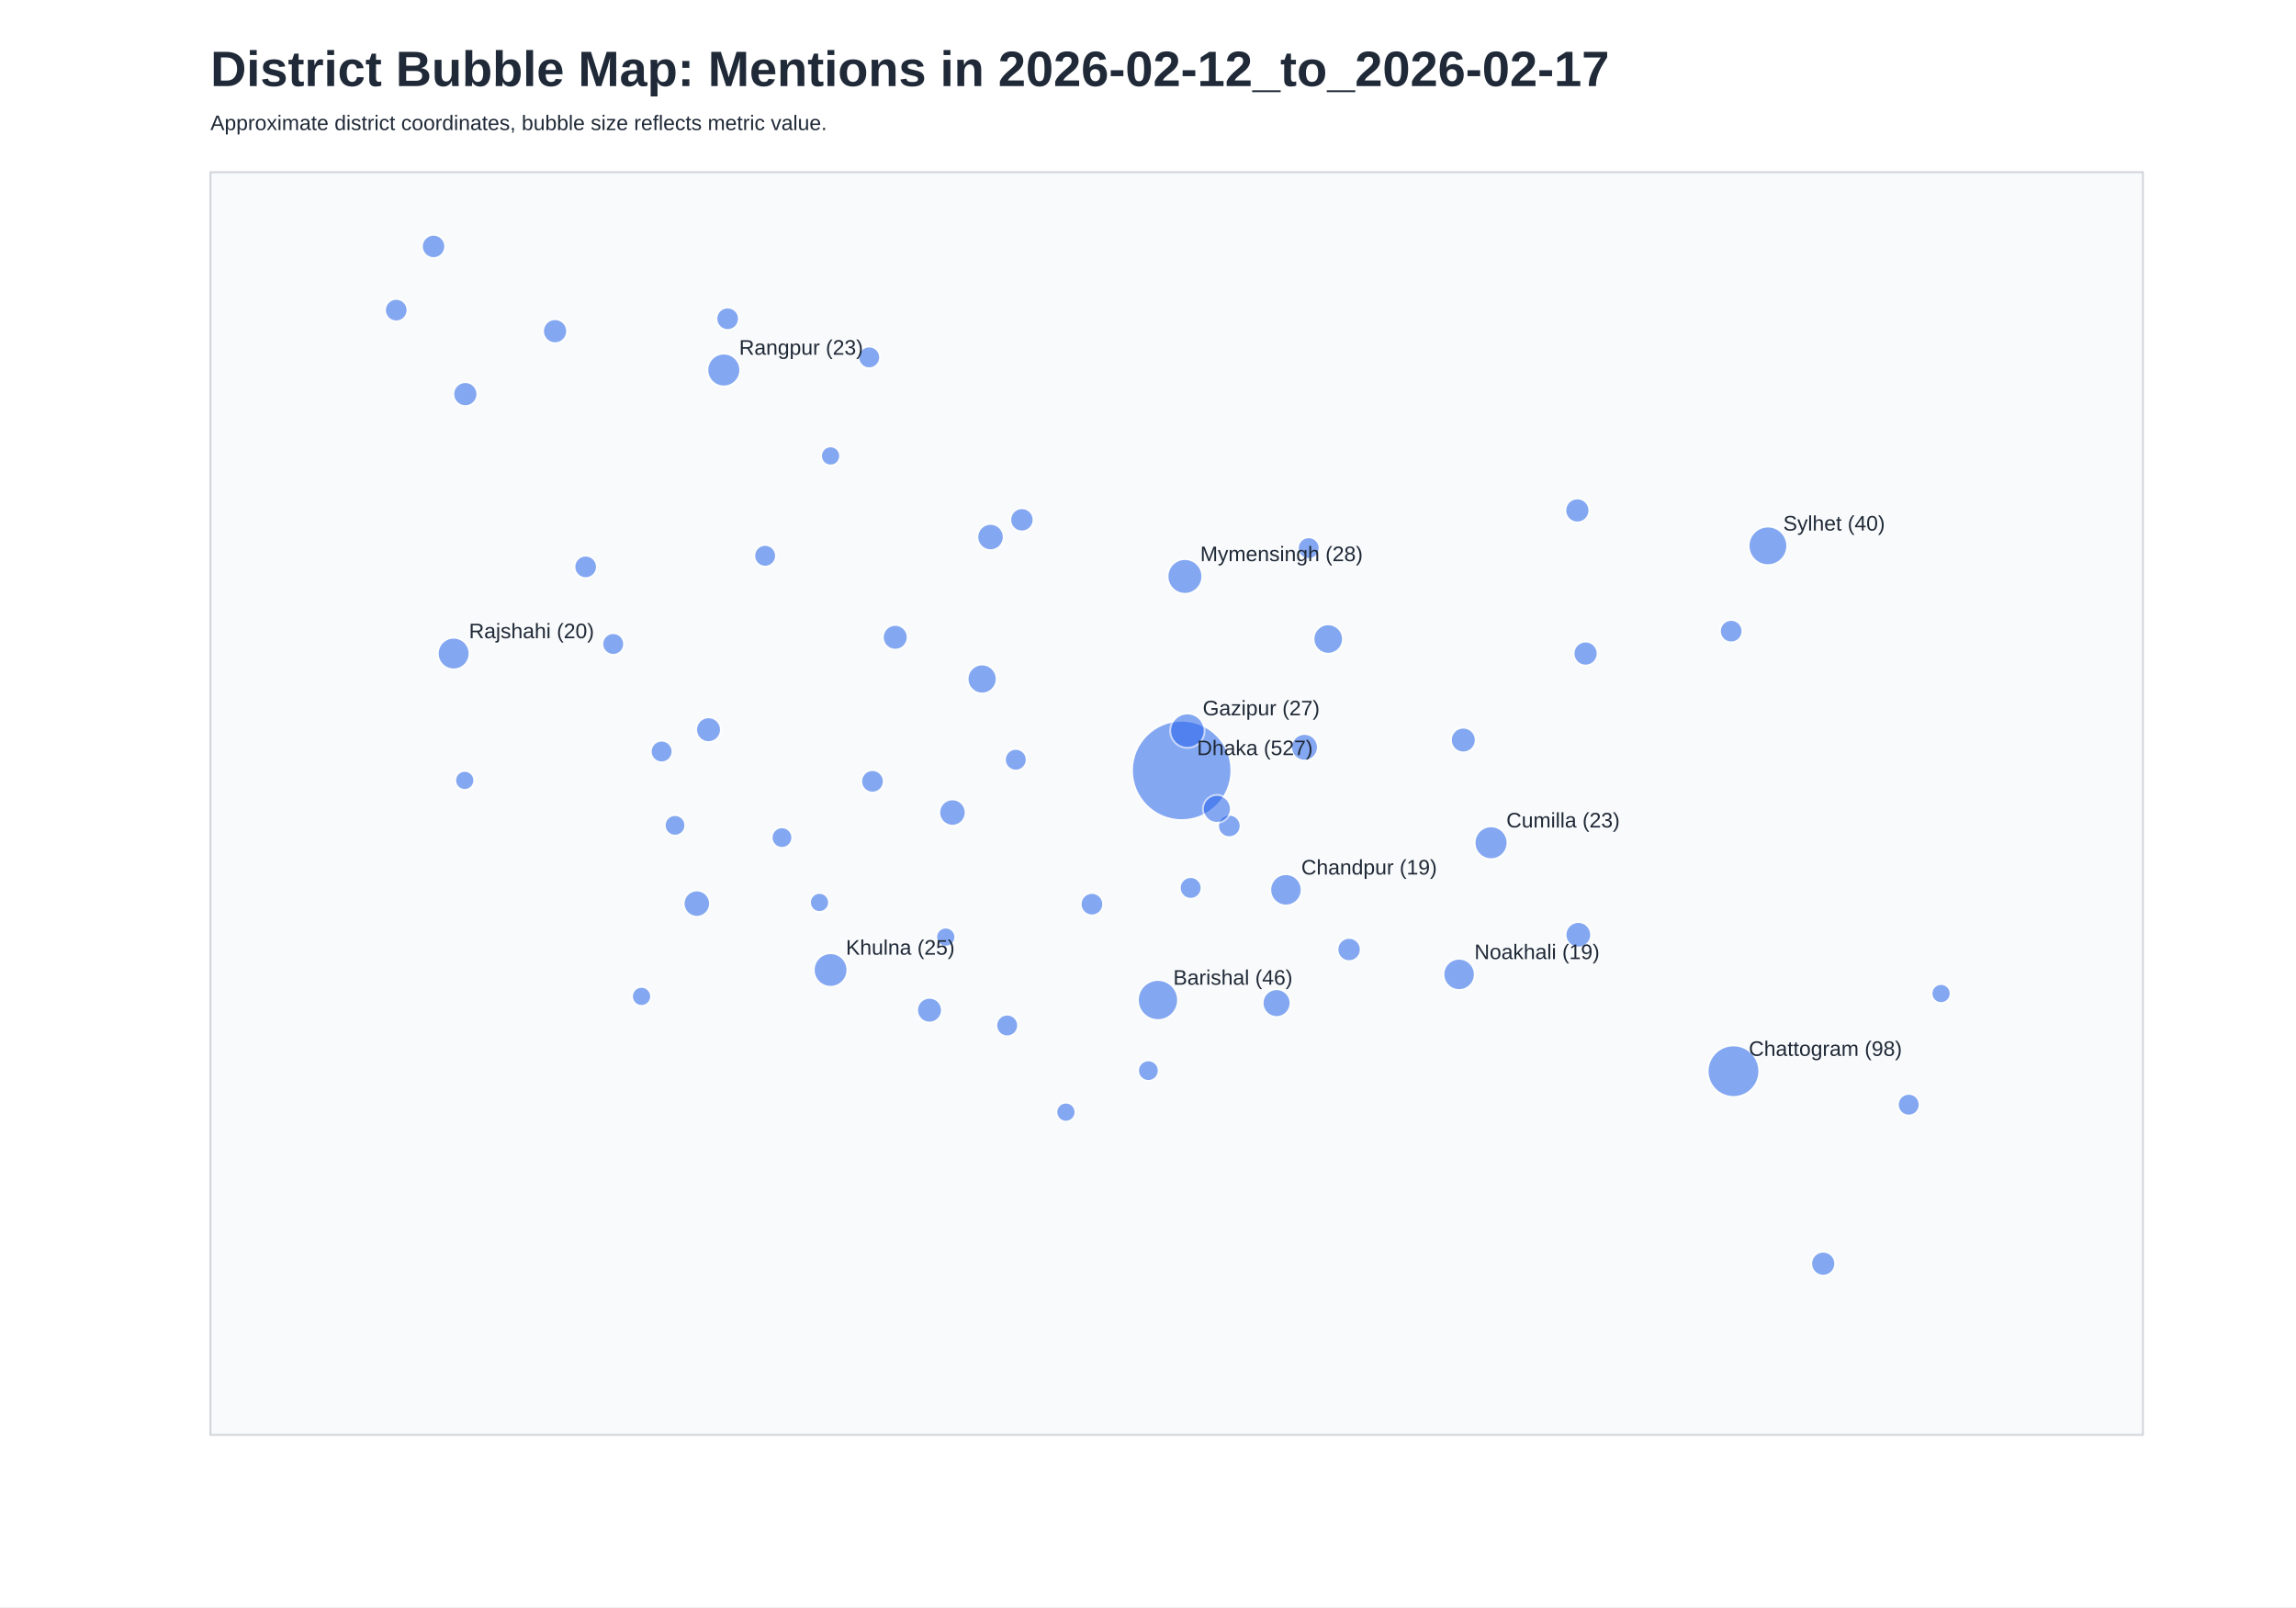
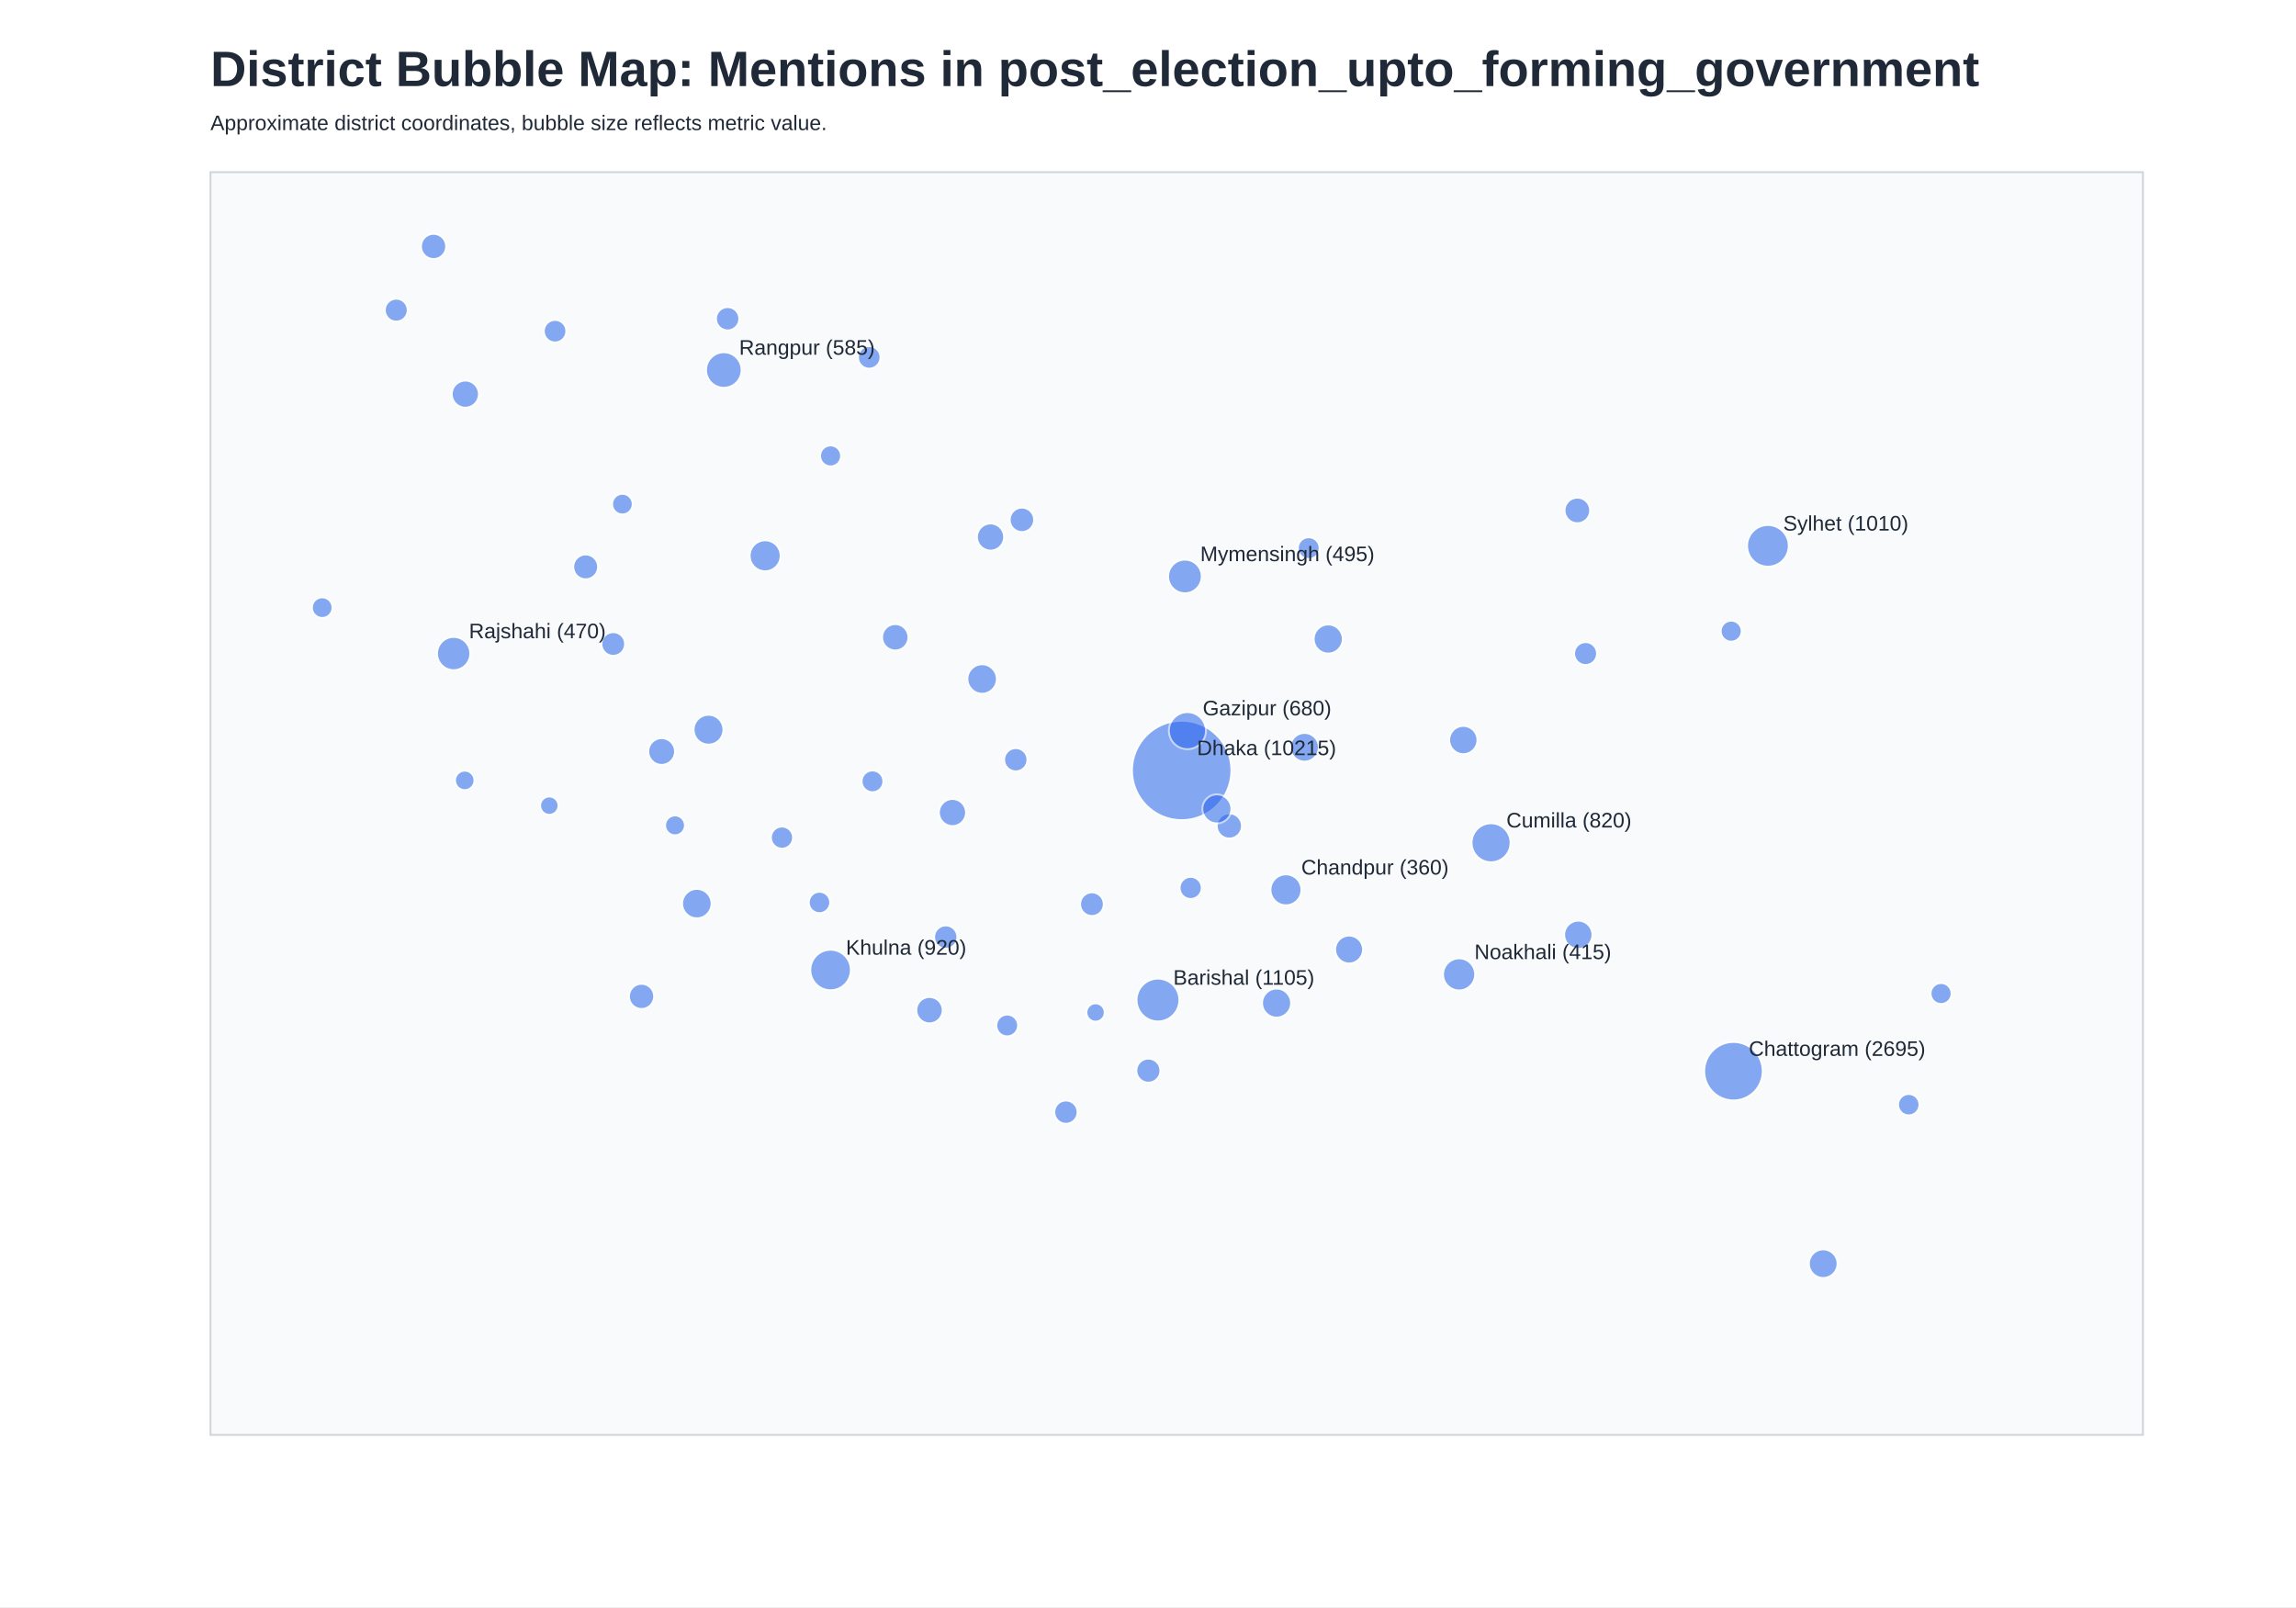
<svg xmlns="http://www.w3.org/2000/svg" width="1200" height="840" viewBox="0 0 1200 840">
  <style>text{font-family:Arial,sans-serif;fill:#1f2937} .small{font-size:11px} .axis{stroke:#9ca3af;stroke-width:1}</style>
  <rect x="0" y="0" width="1200" height="840" fill="white" />
-   <text x="110" y="45" font-size="26" font-weight="700">District Bubble Map: Mentions in 2026-02-12_to_2026-02-17</text>
+   <text x="110" y="45" font-size="26" font-weight="700">District Bubble Map: Mentions in post_election_upto_forming_government</text>
  <text x="110" y="68" class="small">Approximate district coordinates, bubble size reflects metric value.</text>
  <rect x="110.0" y="90.0" width="1010.0" height="660.0" fill="#f9fafb" stroke="#d1d5db" />
-   <circle cx="485.8" cy="528.0" r="6.5" fill="#2563eb" opacity="0.55" stroke="white" stroke-width="1" />
-   <circle cx="997.6" cy="577.4" r="5.7" fill="#2563eb" opacity="0.55" stroke="white" stroke-width="1" />
-   <circle cx="557.1" cy="581.3" r="5.0" fill="#2563eb" opacity="0.55" stroke="white" stroke-width="1" />
-   <circle cx="605.2" cy="522.7" r="10.5" fill="#2563eb" opacity="0.55" stroke="white" stroke-width="1" />
-   <circle cx="667.2" cy="524.3" r="7.3" fill="#2563eb" opacity="0.55" stroke="white" stroke-width="1" />
-   <circle cx="399.9" cy="290.5" r="5.7" fill="#2563eb" opacity="0.55" stroke="white" stroke-width="1" />
-   <circle cx="764.8" cy="386.8" r="6.5" fill="#2563eb" opacity="0.55" stroke="white" stroke-width="1" />
-   <circle cx="672.1" cy="465.1" r="8.2" fill="#2563eb" opacity="0.55" stroke="white" stroke-width="1" />
-   <circle cx="906.0" cy="559.9" r="13.5" fill="#2563eb" opacity="0.55" stroke="white" stroke-width="1" />
-   <circle cx="952.9" cy="660.5" r="6.3" fill="#2563eb" opacity="0.55" stroke="white" stroke-width="1" />
-   <circle cx="779.3" cy="440.5" r="8.6" fill="#2563eb" opacity="0.55" stroke="white" stroke-width="1" />
+   <circle cx="485.8" cy="528.0" r="6.9" fill="#2563eb" opacity="0.55" stroke="white" stroke-width="1" />
+   <circle cx="997.6" cy="577.4" r="5.6" fill="#2563eb" opacity="0.55" stroke="white" stroke-width="1" />
+   <circle cx="557.1" cy="581.3" r="6.1" fill="#2563eb" opacity="0.55" stroke="white" stroke-width="1" />
+   <circle cx="605.2" cy="522.7" r="11.2" fill="#2563eb" opacity="0.55" stroke="white" stroke-width="1" />
+   <circle cx="667.2" cy="524.3" r="7.6" fill="#2563eb" opacity="0.55" stroke="white" stroke-width="1" />
+   <circle cx="399.9" cy="290.5" r="8.1" fill="#2563eb" opacity="0.55" stroke="white" stroke-width="1" />
+   <circle cx="764.8" cy="386.8" r="7.4" fill="#2563eb" opacity="0.55" stroke="white" stroke-width="1" />
+   <circle cx="672.1" cy="465.1" r="8.1" fill="#2563eb" opacity="0.55" stroke="white" stroke-width="1" />
+   <circle cx="168.4" cy="317.6" r="5.4" fill="#2563eb" opacity="0.55" stroke="white" stroke-width="1" />
+   <circle cx="906.0" cy="559.9" r="15.3" fill="#2563eb" opacity="0.55" stroke="white" stroke-width="1" />
+   <circle cx="287.1" cy="421.1" r="4.8" fill="#2563eb" opacity="0.55" stroke="white" stroke-width="1" />
+   <circle cx="952.9" cy="660.5" r="7.5" fill="#2563eb" opacity="0.55" stroke="white" stroke-width="1" />
+   <circle cx="779.3" cy="440.5" r="10.2" fill="#2563eb" opacity="0.55" stroke="white" stroke-width="1" />
  <circle cx="617.6" cy="402.7" r="26.0" fill="#2563eb" opacity="0.55" stroke="white" stroke-width="1" />
-   <circle cx="243.2" cy="206.0" r="6.3" fill="#2563eb" opacity="0.55" stroke="white" stroke-width="1" />
-   <circle cx="497.8" cy="424.7" r="6.9" fill="#2563eb" opacity="0.55" stroke="white" stroke-width="1" />
-   <circle cx="824.9" cy="488.6" r="6.7" fill="#2563eb" opacity="0.55" stroke="white" stroke-width="1" />
-   <circle cx="434.1" cy="238.3" r="5.0" fill="#2563eb" opacity="0.55" stroke="white" stroke-width="1" />
-   <circle cx="620.6" cy="381.9" r="9.0" fill="#2563eb" opacity="0.55" stroke="white" stroke-width="1" />
-   <circle cx="494.3" cy="489.8" r="5.0" fill="#2563eb" opacity="0.55" stroke="white" stroke-width="1" />
-   <circle cx="828.7" cy="341.6" r="6.3" fill="#2563eb" opacity="0.55" stroke="white" stroke-width="1" />
-   <circle cx="517.7" cy="280.7" r="6.9" fill="#2563eb" opacity="0.55" stroke="white" stroke-width="1" />
-   <circle cx="364.2" cy="472.3" r="6.9" fill="#2563eb" opacity="0.55" stroke="white" stroke-width="1" />
-   <circle cx="352.8" cy="431.4" r="5.4" fill="#2563eb" opacity="0.55" stroke="white" stroke-width="1" />
-   <circle cx="434.1" cy="507.0" r="8.8" fill="#2563eb" opacity="0.55" stroke="white" stroke-width="1" />
-   <circle cx="694.2" cy="334.0" r="7.7" fill="#2563eb" opacity="0.55" stroke="white" stroke-width="1" />
-   <circle cx="454.3" cy="186.8" r="5.7" fill="#2563eb" opacity="0.55" stroke="white" stroke-width="1" />
-   <circle cx="345.8" cy="392.8" r="5.7" fill="#2563eb" opacity="0.55" stroke="white" stroke-width="1" />
-   <circle cx="705.1" cy="496.3" r="6.1" fill="#2563eb" opacity="0.55" stroke="white" stroke-width="1" />
-   <circle cx="380.3" cy="166.6" r="5.9" fill="#2563eb" opacity="0.55" stroke="white" stroke-width="1" />
-   <circle cx="570.7" cy="472.6" r="5.9" fill="#2563eb" opacity="0.55" stroke="white" stroke-width="1" />
-   <circle cx="408.7" cy="437.8" r="5.4" fill="#2563eb" opacity="0.55" stroke="white" stroke-width="1" />
-   <circle cx="530.9" cy="397.1" r="5.7" fill="#2563eb" opacity="0.55" stroke="white" stroke-width="1" />
-   <circle cx="242.9" cy="407.9" r="5.0" fill="#2563eb" opacity="0.55" stroke="white" stroke-width="1" />
-   <circle cx="904.8" cy="329.9" r="5.9" fill="#2563eb" opacity="0.55" stroke="white" stroke-width="1" />
-   <circle cx="642.5" cy="431.7" r="5.9" fill="#2563eb" opacity="0.55" stroke="white" stroke-width="1" />
-   <circle cx="619.3" cy="301.3" r="9.1" fill="#2563eb" opacity="0.55" stroke="white" stroke-width="1" />
-   <circle cx="306.1" cy="296.3" r="5.9" fill="#2563eb" opacity="0.55" stroke="white" stroke-width="1" />
-   <circle cx="428.3" cy="471.7" r="5.0" fill="#2563eb" opacity="0.55" stroke="white" stroke-width="1" />
-   <circle cx="636.0" cy="422.8" r="7.3" fill="#2563eb" opacity="0.55" stroke="white" stroke-width="1" />
-   <circle cx="681.8" cy="390.6" r="7.0" fill="#2563eb" opacity="0.55" stroke="white" stroke-width="1" />
-   <circle cx="320.5" cy="336.6" r="5.7" fill="#2563eb" opacity="0.55" stroke="white" stroke-width="1" />
+   <circle cx="243.2" cy="206.0" r="7.1" fill="#2563eb" opacity="0.55" stroke="white" stroke-width="1" />
+   <circle cx="497.8" cy="424.7" r="7.1" fill="#2563eb" opacity="0.55" stroke="white" stroke-width="1" />
+   <circle cx="824.9" cy="488.6" r="7.4" fill="#2563eb" opacity="0.55" stroke="white" stroke-width="1" />
+   <circle cx="434.1" cy="238.3" r="5.5" fill="#2563eb" opacity="0.55" stroke="white" stroke-width="1" />
+   <circle cx="620.6" cy="381.9" r="9.7" fill="#2563eb" opacity="0.55" stroke="white" stroke-width="1" />
+   <circle cx="494.3" cy="489.8" r="6.1" fill="#2563eb" opacity="0.55" stroke="white" stroke-width="1" />
+   <circle cx="828.7" cy="341.6" r="6.0" fill="#2563eb" opacity="0.55" stroke="white" stroke-width="1" />
+   <circle cx="517.7" cy="280.7" r="7.1" fill="#2563eb" opacity="0.55" stroke="white" stroke-width="1" />
+   <circle cx="364.2" cy="472.3" r="7.7" fill="#2563eb" opacity="0.55" stroke="white" stroke-width="1" />
+   <circle cx="572.6" cy="529.2" r="4.8" fill="#2563eb" opacity="0.55" stroke="white" stroke-width="1" />
+   <circle cx="352.8" cy="431.4" r="5.2" fill="#2563eb" opacity="0.55" stroke="white" stroke-width="1" />
+   <circle cx="325.3" cy="263.5" r="5.4" fill="#2563eb" opacity="0.55" stroke="white" stroke-width="1" />
+   <circle cx="434.1" cy="507.0" r="10.6" fill="#2563eb" opacity="0.55" stroke="white" stroke-width="1" />
+   <circle cx="694.2" cy="334.0" r="7.6" fill="#2563eb" opacity="0.55" stroke="white" stroke-width="1" />
+   <circle cx="454.3" cy="186.8" r="5.9" fill="#2563eb" opacity="0.55" stroke="white" stroke-width="1" />
+   <circle cx="345.8" cy="392.8" r="7.0" fill="#2563eb" opacity="0.55" stroke="white" stroke-width="1" />
+   <circle cx="705.1" cy="496.3" r="7.3" fill="#2563eb" opacity="0.55" stroke="white" stroke-width="1" />
+   <circle cx="380.3" cy="166.6" r="6.1" fill="#2563eb" opacity="0.55" stroke="white" stroke-width="1" />
+   <circle cx="570.7" cy="472.6" r="6.2" fill="#2563eb" opacity="0.55" stroke="white" stroke-width="1" />
+   <circle cx="408.7" cy="437.8" r="5.8" fill="#2563eb" opacity="0.55" stroke="white" stroke-width="1" />
+   <circle cx="530.9" cy="397.1" r="6.1" fill="#2563eb" opacity="0.55" stroke="white" stroke-width="1" />
+   <circle cx="242.9" cy="407.9" r="5.1" fill="#2563eb" opacity="0.55" stroke="white" stroke-width="1" />
+   <circle cx="904.8" cy="329.9" r="5.5" fill="#2563eb" opacity="0.55" stroke="white" stroke-width="1" />
+   <circle cx="642.5" cy="431.7" r="6.6" fill="#2563eb" opacity="0.55" stroke="white" stroke-width="1" />
+   <circle cx="619.3" cy="301.3" r="8.8" fill="#2563eb" opacity="0.55" stroke="white" stroke-width="1" />
+   <circle cx="306.1" cy="296.3" r="6.5" fill="#2563eb" opacity="0.55" stroke="white" stroke-width="1" />
+   <circle cx="428.3" cy="471.7" r="5.6" fill="#2563eb" opacity="0.55" stroke="white" stroke-width="1" />
+   <circle cx="636.0" cy="422.8" r="7.6" fill="#2563eb" opacity="0.55" stroke="white" stroke-width="1" />
+   <circle cx="681.8" cy="390.6" r="7.5" fill="#2563eb" opacity="0.55" stroke="white" stroke-width="1" />
+   <circle cx="320.5" cy="336.6" r="6.2" fill="#2563eb" opacity="0.55" stroke="white" stroke-width="1" />
  <circle cx="684.0" cy="286.5" r="5.7" fill="#2563eb" opacity="0.55" stroke="white" stroke-width="1" />
-   <circle cx="290.1" cy="173.1" r="6.3" fill="#2563eb" opacity="0.55" stroke="white" stroke-width="1" />
-   <circle cx="762.6" cy="509.3" r="8.2" fill="#2563eb" opacity="0.55" stroke="white" stroke-width="1" />
-   <circle cx="370.3" cy="381.4" r="6.5" fill="#2563eb" opacity="0.55" stroke="white" stroke-width="1" />
-   <circle cx="226.6" cy="128.8" r="6.1" fill="#2563eb" opacity="0.55" stroke="white" stroke-width="1" />
-   <circle cx="600.2" cy="559.6" r="5.4" fill="#2563eb" opacity="0.55" stroke="white" stroke-width="1" />
+   <circle cx="290.1" cy="173.1" r="5.9" fill="#2563eb" opacity="0.55" stroke="white" stroke-width="1" />
+   <circle cx="762.6" cy="509.3" r="8.4" fill="#2563eb" opacity="0.55" stroke="white" stroke-width="1" />
+   <circle cx="370.3" cy="381.4" r="7.8" fill="#2563eb" opacity="0.55" stroke="white" stroke-width="1" />
+   <circle cx="226.6" cy="128.8" r="6.6" fill="#2563eb" opacity="0.55" stroke="white" stroke-width="1" />
+   <circle cx="600.2" cy="559.6" r="6.3" fill="#2563eb" opacity="0.55" stroke="white" stroke-width="1" />
  <circle cx="526.4" cy="536.0" r="5.7" fill="#2563eb" opacity="0.55" stroke="white" stroke-width="1" />
-   <circle cx="456.0" cy="408.4" r="5.9" fill="#2563eb" opacity="0.55" stroke="white" stroke-width="1" />
-   <circle cx="237.1" cy="341.6" r="8.3" fill="#2563eb" opacity="0.55" stroke="white" stroke-width="1" />
-   <circle cx="1014.5" cy="519.3" r="5.0" fill="#2563eb" opacity="0.55" stroke="white" stroke-width="1" />
-   <circle cx="378.3" cy="193.4" r="8.6" fill="#2563eb" opacity="0.55" stroke="white" stroke-width="1" />
-   <circle cx="335.3" cy="520.8" r="5.0" fill="#2563eb" opacity="0.55" stroke="white" stroke-width="1" />
-   <circle cx="622.3" cy="464.1" r="5.7" fill="#2563eb" opacity="0.55" stroke="white" stroke-width="1" />
-   <circle cx="534.1" cy="271.7" r="6.1" fill="#2563eb" opacity="0.55" stroke="white" stroke-width="1" />
-   <circle cx="467.9" cy="333.1" r="6.5" fill="#2563eb" opacity="0.55" stroke="white" stroke-width="1" />
-   <circle cx="824.4" cy="266.8" r="6.3" fill="#2563eb" opacity="0.55" stroke="white" stroke-width="1" />
-   <circle cx="924.0" cy="285.3" r="10.1" fill="#2563eb" opacity="0.55" stroke="white" stroke-width="1" />
-   <circle cx="513.3" cy="354.9" r="7.6" fill="#2563eb" opacity="0.55" stroke="white" stroke-width="1" />
-   <circle cx="207.1" cy="162.1" r="5.9" fill="#2563eb" opacity="0.55" stroke="white" stroke-width="1" />
-   <text class="small" x="625.6" y="394.7">Dhaka (527)</text>
-   <text class="small" x="914.0" y="551.9">Chattogram (98)</text>
-   <text class="small" x="613.2" y="514.7">Barishal (46)</text>
-   <text class="small" x="932.0" y="277.3">Sylhet (40)</text>
-   <text class="small" x="627.3" y="293.3">Mymensingh (28)</text>
-   <text class="small" x="628.6" y="373.9">Gazipur (27)</text>
-   <text class="small" x="442.1" y="499.0">Khulna (25)</text>
-   <text class="small" x="386.3" y="185.4">Rangpur (23)</text>
-   <text class="small" x="787.3" y="432.5">Cumilla (23)</text>
-   <text class="small" x="245.1" y="333.6">Rajshahi (20)</text>
-   <text class="small" x="680.1" y="457.1">Chandpur (19)</text>
-   <text class="small" x="770.6" y="501.3">Noakhali (19)</text>
+   <circle cx="456.0" cy="408.4" r="5.7" fill="#2563eb" opacity="0.55" stroke="white" stroke-width="1" />
+   <circle cx="237.1" cy="341.6" r="8.7" fill="#2563eb" opacity="0.55" stroke="white" stroke-width="1" />
+   <circle cx="1014.5" cy="519.3" r="5.5" fill="#2563eb" opacity="0.55" stroke="white" stroke-width="1" />
+   <circle cx="378.3" cy="193.4" r="9.3" fill="#2563eb" opacity="0.55" stroke="white" stroke-width="1" />
+   <circle cx="335.3" cy="520.8" r="6.6" fill="#2563eb" opacity="0.55" stroke="white" stroke-width="1" />
+   <circle cx="622.3" cy="464.1" r="5.8" fill="#2563eb" opacity="0.55" stroke="white" stroke-width="1" />
+   <circle cx="534.1" cy="271.7" r="6.4" fill="#2563eb" opacity="0.55" stroke="white" stroke-width="1" />
+   <circle cx="467.9" cy="333.1" r="6.9" fill="#2563eb" opacity="0.55" stroke="white" stroke-width="1" />
+   <circle cx="824.4" cy="266.8" r="6.7" fill="#2563eb" opacity="0.55" stroke="white" stroke-width="1" />
+   <circle cx="924.0" cy="285.3" r="10.9" fill="#2563eb" opacity="0.55" stroke="white" stroke-width="1" />
+   <circle cx="513.3" cy="354.9" r="7.7" fill="#2563eb" opacity="0.55" stroke="white" stroke-width="1" />
+   <circle cx="207.1" cy="162.1" r="6.0" fill="#2563eb" opacity="0.55" stroke="white" stroke-width="1" />
+   <text class="small" x="625.6" y="394.7">Dhaka (10215)</text>
+   <text class="small" x="914.0" y="551.9">Chattogram (2695)</text>
+   <text class="small" x="613.2" y="514.7">Barishal (1105)</text>
+   <text class="small" x="932.0" y="277.3">Sylhet (1010)</text>
+   <text class="small" x="442.1" y="499.0">Khulna (920)</text>
+   <text class="small" x="787.3" y="432.5">Cumilla (820)</text>
+   <text class="small" x="628.6" y="373.9">Gazipur (680)</text>
+   <text class="small" x="386.3" y="185.4">Rangpur (585)</text>
+   <text class="small" x="627.3" y="293.3">Mymensingh (495)</text>
+   <text class="small" x="245.1" y="333.6">Rajshahi (470)</text>
+   <text class="small" x="770.6" y="501.3">Noakhali (415)</text>
+   <text class="small" x="680.1" y="457.1">Chandpur (360)</text>
</svg>
